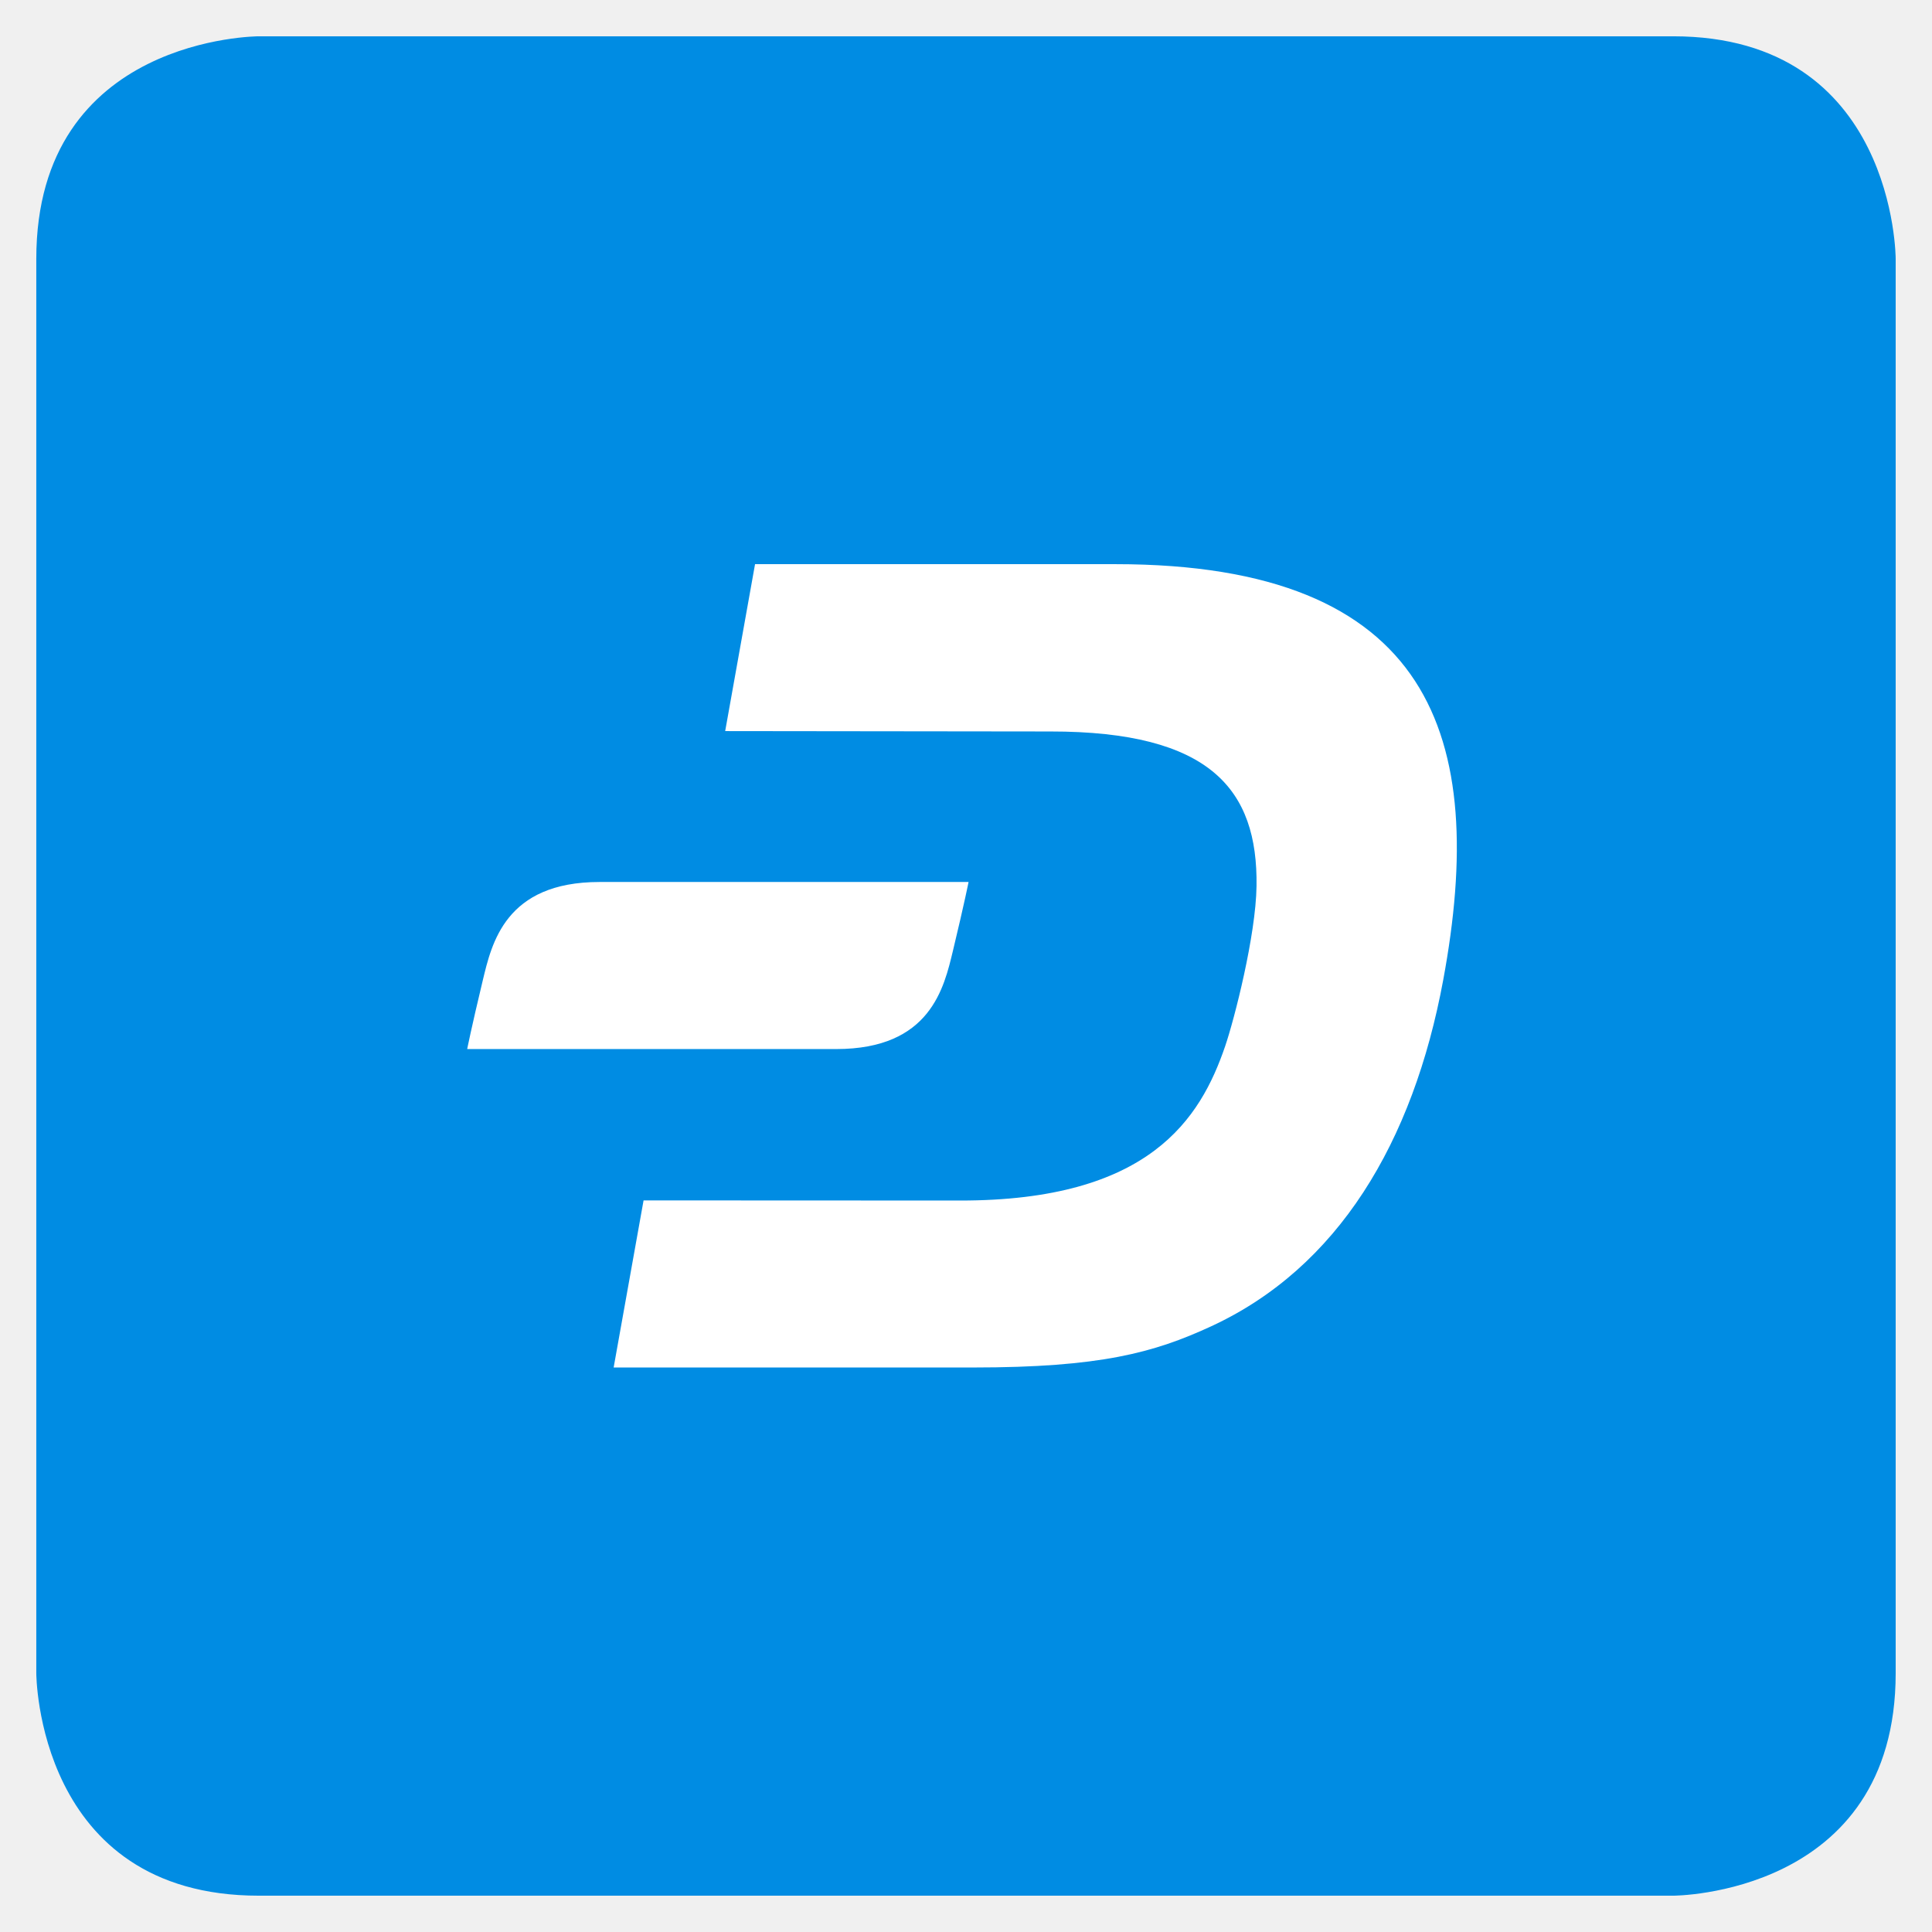
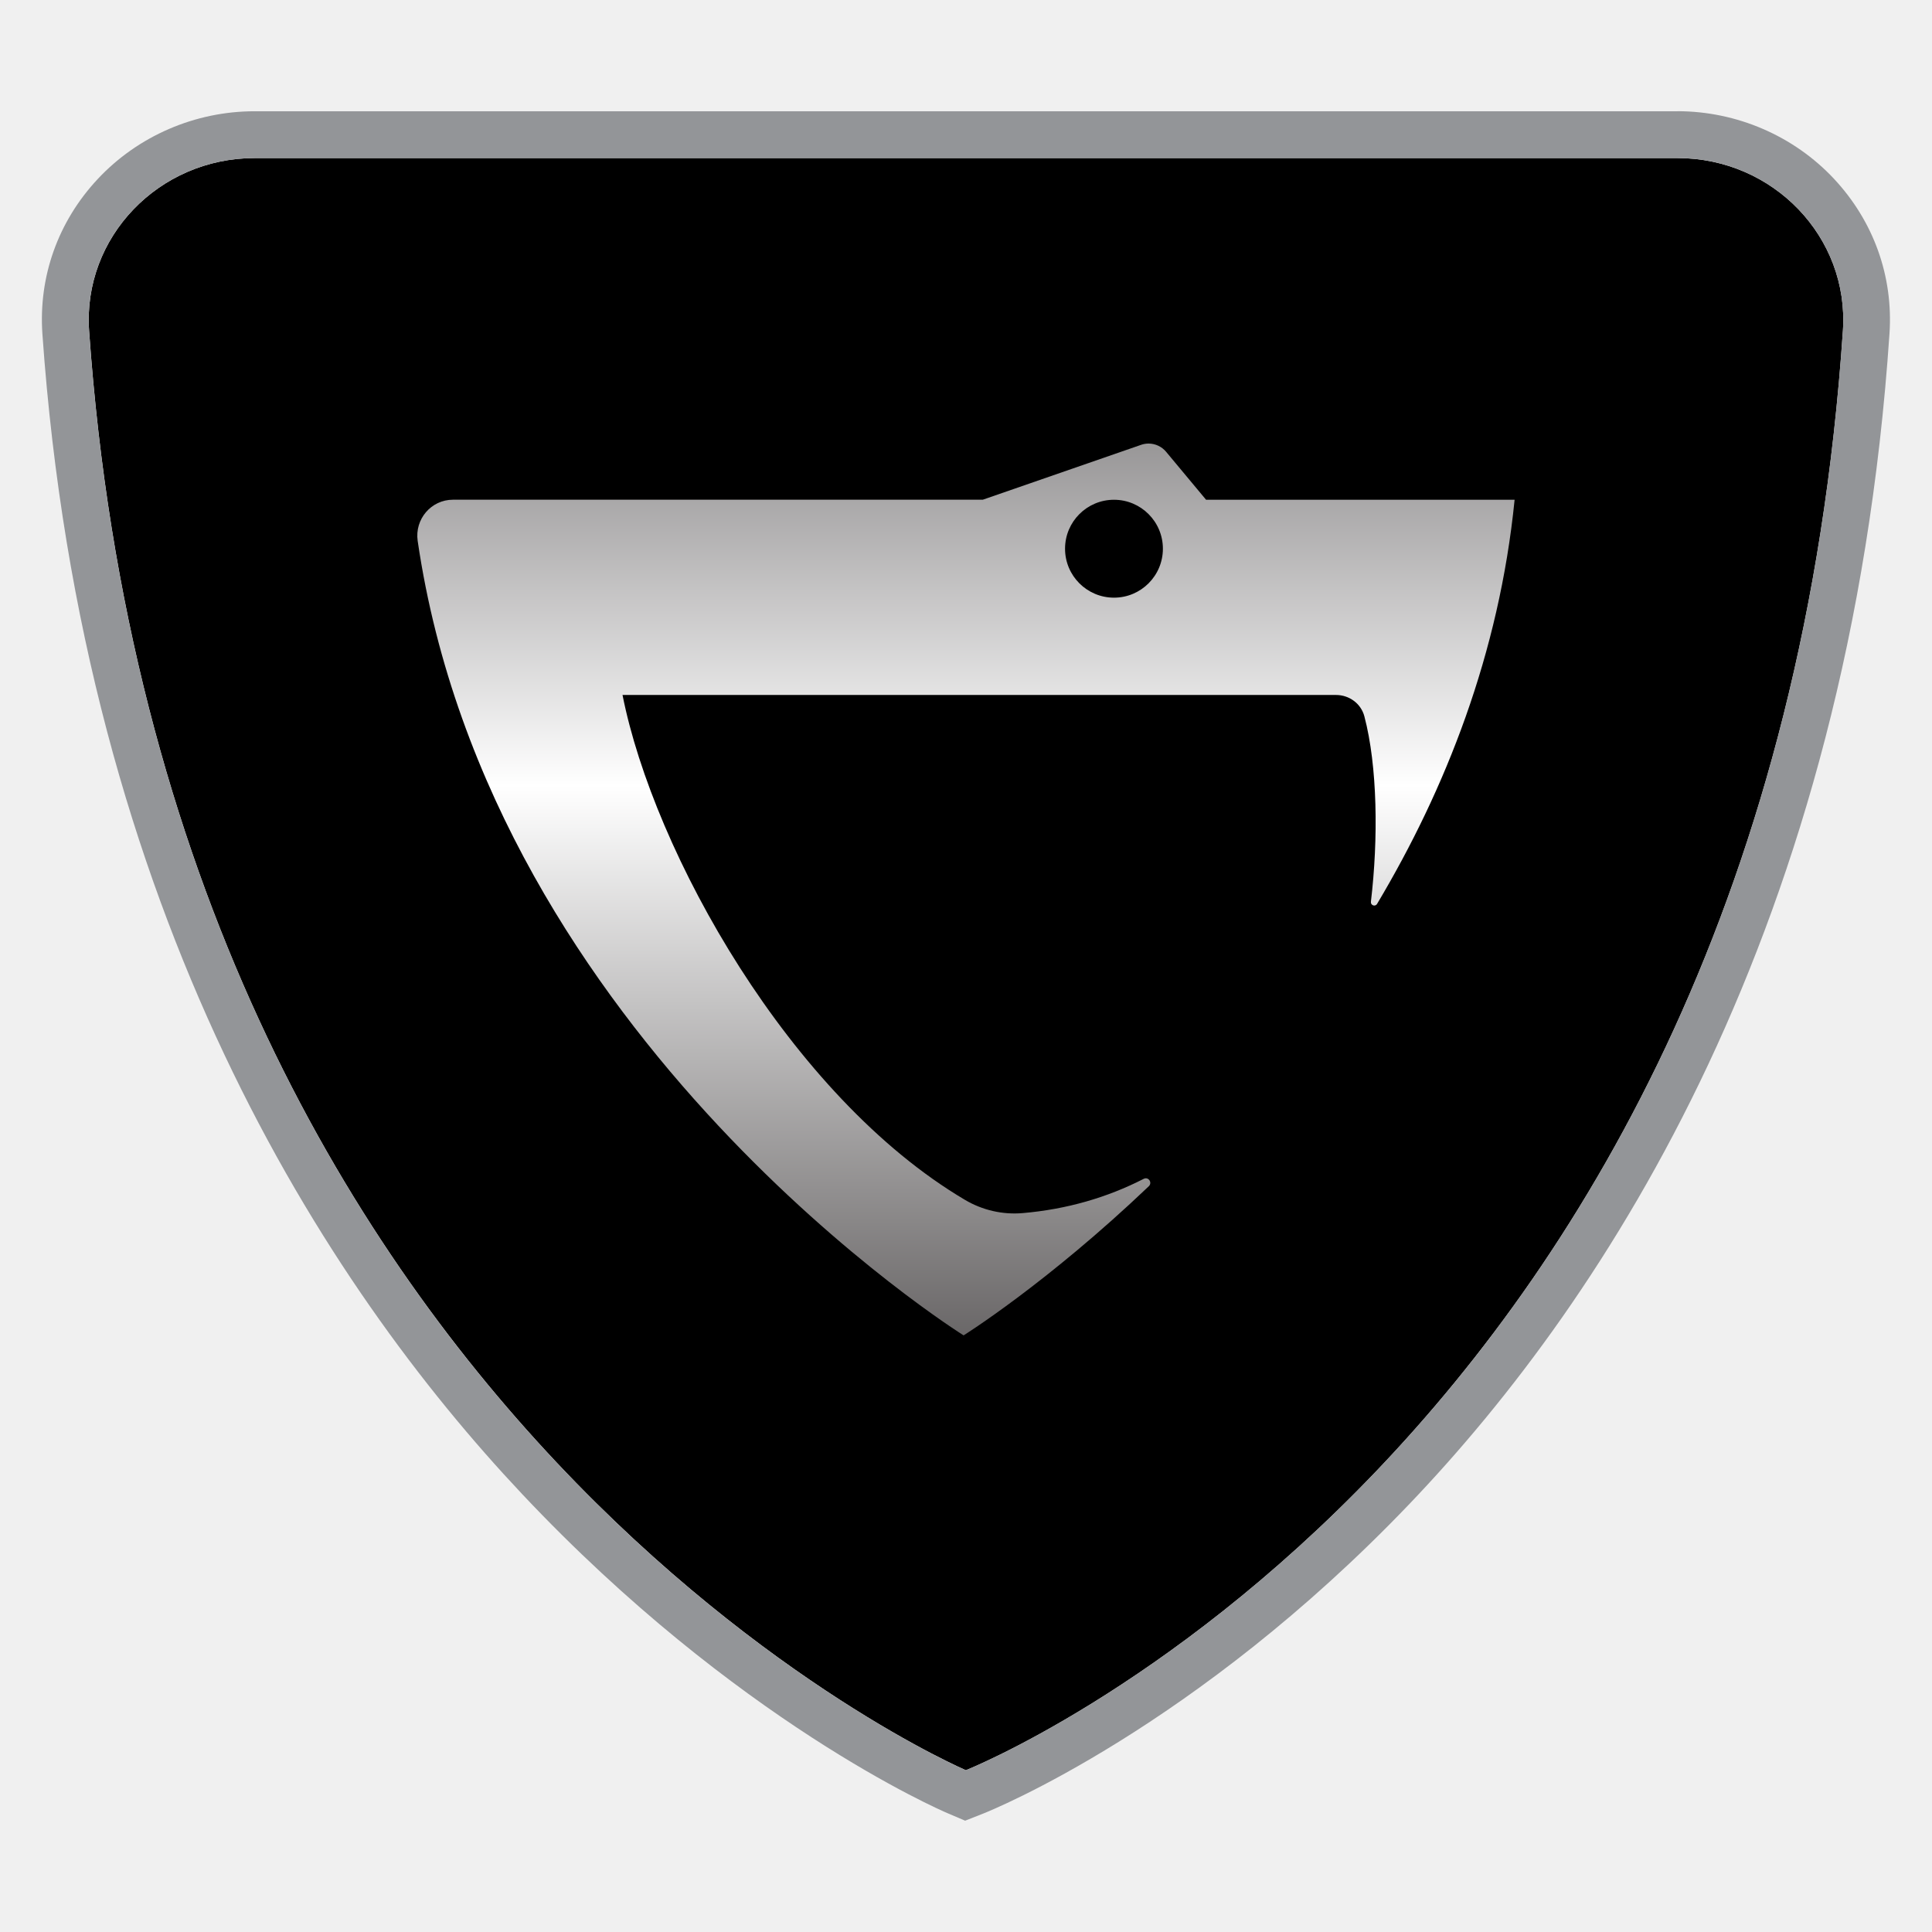
- <svg xmlns="http://www.w3.org/2000/svg" width="266" height="266" viewBox="0 0 70.379 70.379" version="1.1" id="svg2176">
-   <defs id="defs2170">
-     <clipPath clipPathUnits="userSpaceOnUse" id="clipPath1492">
-       <path d="m 49.616,55.514 h 85.115 v 68.57 H 49.616 Z" id="path1490" />
-     </clipPath>
+ <svg xmlns="http://www.w3.org/2000/svg" xml:space="preserve" width="21.675mm" height="21.675mm" version="1.1" style="shape-rendering:geometricPrecision; text-rendering:geometricPrecision; image-rendering:optimizeQuality; fill-rule:evenodd; clip-rule:evenodd" viewBox="0 0 354.42 354.42">
+   <defs>
+     <style type="text/css">
+    
+     .fil3 {fill:none}
+     .fil0 {fill:black;fill-rule:nonzero}
+     .fil1 {fill:#939598;fill-rule:nonzero}
+     .fil2 {fill:url(#id0)}
+    
+   </style>
+     <linearGradient id="id0" gradientUnits="userSpaceOnUse" x1="177.47" y1="293" x2="177.47" y2="-3.53">
+       <stop offset="0" style="stop-opacity:1; stop-color:#231F20" />
+       <stop offset="0.502" style="stop-opacity:1; stop-color:white" />
+       <stop offset="0.729" style="stop-opacity:1; stop-color:#918F90" />
+       <stop offset="0.839" style="stop-opacity:1; stop-color:#231F20" />
+       <stop offset="1" style="stop-opacity:1; stop-color:#231F20" />
+     </linearGradient>
  </defs>
-   <g id="layer1" transform="translate(0,-226.6208)">
-     <path d="m 9.43,227.943 c 0,0 -8.108,0 -8.108,8.107 v 51.52 c 0,0 0,8.107 8.108,8.107 H 60.949 c 0,0 8.107,0 8.107,-8.107 v -51.52 c 0,0 0,-8.107 -8.107,-8.107 z" style="display:inline;fill:#008ce3;fill-opacity:1;fill-rule:nonzero;stroke:none;stroke-width:0.427" id="path1484" />
-     <g id="g876">
-       <path d="M 40.633,247.172 H 27.505 l -1.088,6.081 11.847,0.014 c 5.834,-0.002 7.559,2.118 7.509,5.631 -0.025,1.802 -0.806,4.847 -1.143,5.834 -0.899,2.632 -2.745,5.633 -9.67,5.622 l -11.516,-0.005 -1.09,6.087 h 13.098 c 4.62,0 6.584,-0.537 8.666,-1.499 4.613,-2.131 7.358,-6.684 8.457,-12.625 1.637,-8.847 -0.403,-15.14 -11.943,-15.14" style="fill:#ffffff;fill-opacity:1;fill-rule:nonzero;stroke:none;stroke-width:0.427" id="path1496" />
-       <path d="m 21.841,258.75 c -3.439,0 -3.931,2.241 -4.257,3.595 -0.425,1.773 -0.565,2.491 -0.565,2.491 h 13.441 c 3.439,0 3.932,-2.241 4.257,-3.595 0.426,-1.773 0.566,-2.491 0.566,-2.491 z" style="fill:#ffffff;fill-opacity:1;fill-rule:nonzero;stroke:none;stroke-width:0.427" id="path1504" />
+   <g id="Слой_x0020_1">
+     <g id="_1970144462160">
+       <g>
+         <path class="fil0" d="M338.08 60.65c-13.86,205.92 -160.89,264.09 -160.89,264.09 0,0 -146.69,-62.62 -160.84,-264.05 -1.2,-17.14 12.77,-31.69 30.36,-31.69l261.01 0c17.58,0 31.52,14.52 30.36,31.66z" />
+         <path class="fil1" d="M307.71 20.41l-261.01 0c-10.92,0 -21.41,4.54 -28.79,12.45 -7.27,7.79 -10.87,17.89 -10.13,28.42 7.49,106.58 52,174.57 88.04,212.84 39.22,41.66 76.43,57.83 77.99,58.5l3.24 1.38 3.28 -1.29c1.57,-0.62 38.96,-15.71 78.29,-56.88 36.09,-37.78 80.66,-105.68 88,-214.62 0.71,-10.54 -2.91,-20.62 -10.18,-28.41 -7.37,-7.88 -17.85,-12.4 -28.74,-12.4zm0 8.58c17.58,0 31.52,14.53 30.36,31.66 -13.86,205.92 -160.89,264.09 -160.89,264.09 0,0 -146.69,-62.62 -160.84,-264.05 -1.2,-17.14 12.77,-31.69 30.36,-31.69l261.01 0z" />
+         <path class="fil2" d="M210.78 81.37l-0.06 0 -0.07 0c-0.44,0.01 -0.88,0.08 -1.31,0.23l-29.05 10.07 -97.19 0c-4.01,0 -7.05,3.58 -6.48,7.55l0 0c13.44,91.64 100.15,145.75 100.15,145.75l0 0c0,0 15.27,-9.53 33.98,-27.36l0 0c0.7,-0.68 -0.09,-1.8 -0.95,-1.35l0 0c-6.7,3.43 -14.14,5.59 -22.19,6.28l0 0c-3.68,0.32 -7.37,-0.53 -10.56,-2.41l0 0c-32.14,-18.98 -57.15,-63.84 -62.85,-92.64l0 0 130.89 0c2.42,0 4.59,1.58 5.2,3.92l0 0c2.42,9.16 2.57,22.48 1.2,34.01l0 0c-0.08,0.66 0.79,0.97 1.13,0.4l0 0c12.55,-21.04 22.41,-45.9 25.23,-74.14l-56.6 0 -7.33 -8.8c-0.8,-0.96 -1.96,-1.49 -3.16,-1.51zm-15.4 19.29c0,-4.96 4.02,-8.98 8.98,-8.98l0 0c4.95,0 8.97,4.02 8.97,8.98l0 0c0,4.96 -4.02,8.98 -8.97,8.98l0 0c-4.96,0 -8.98,-4.02 -8.98,-8.98l0 0z" />
+       </g>
+       <rect class="fil3" x="-0" y="-0" width="354.42" height="354.42" rx="21.88" ry="36.17" />
    </g>
  </g>
</svg>
